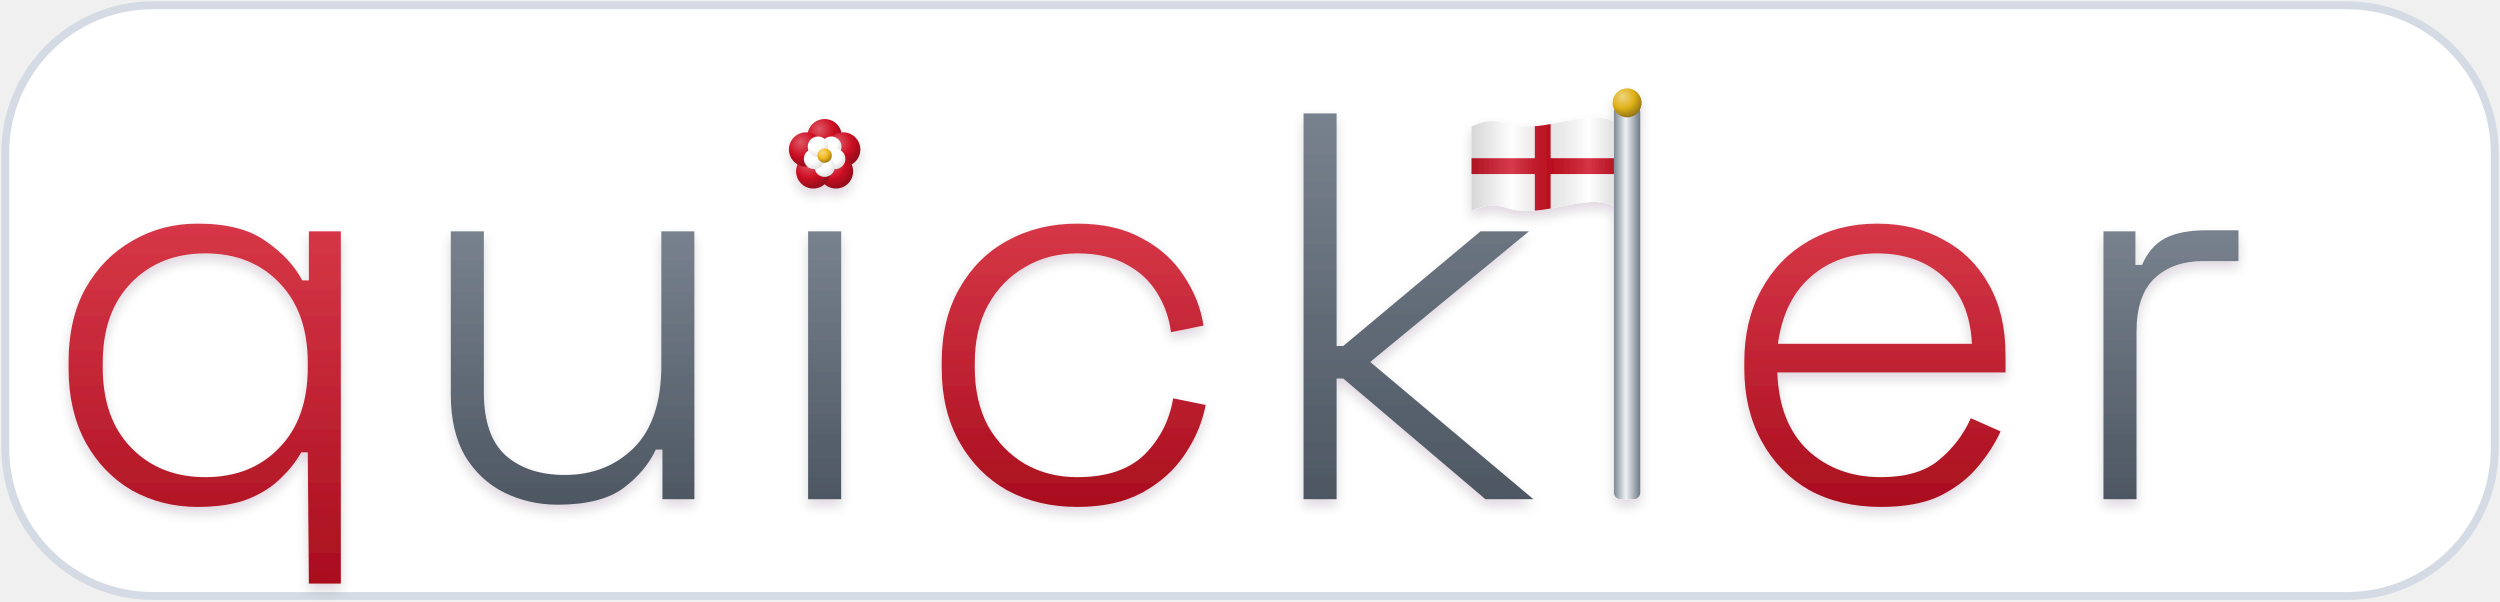
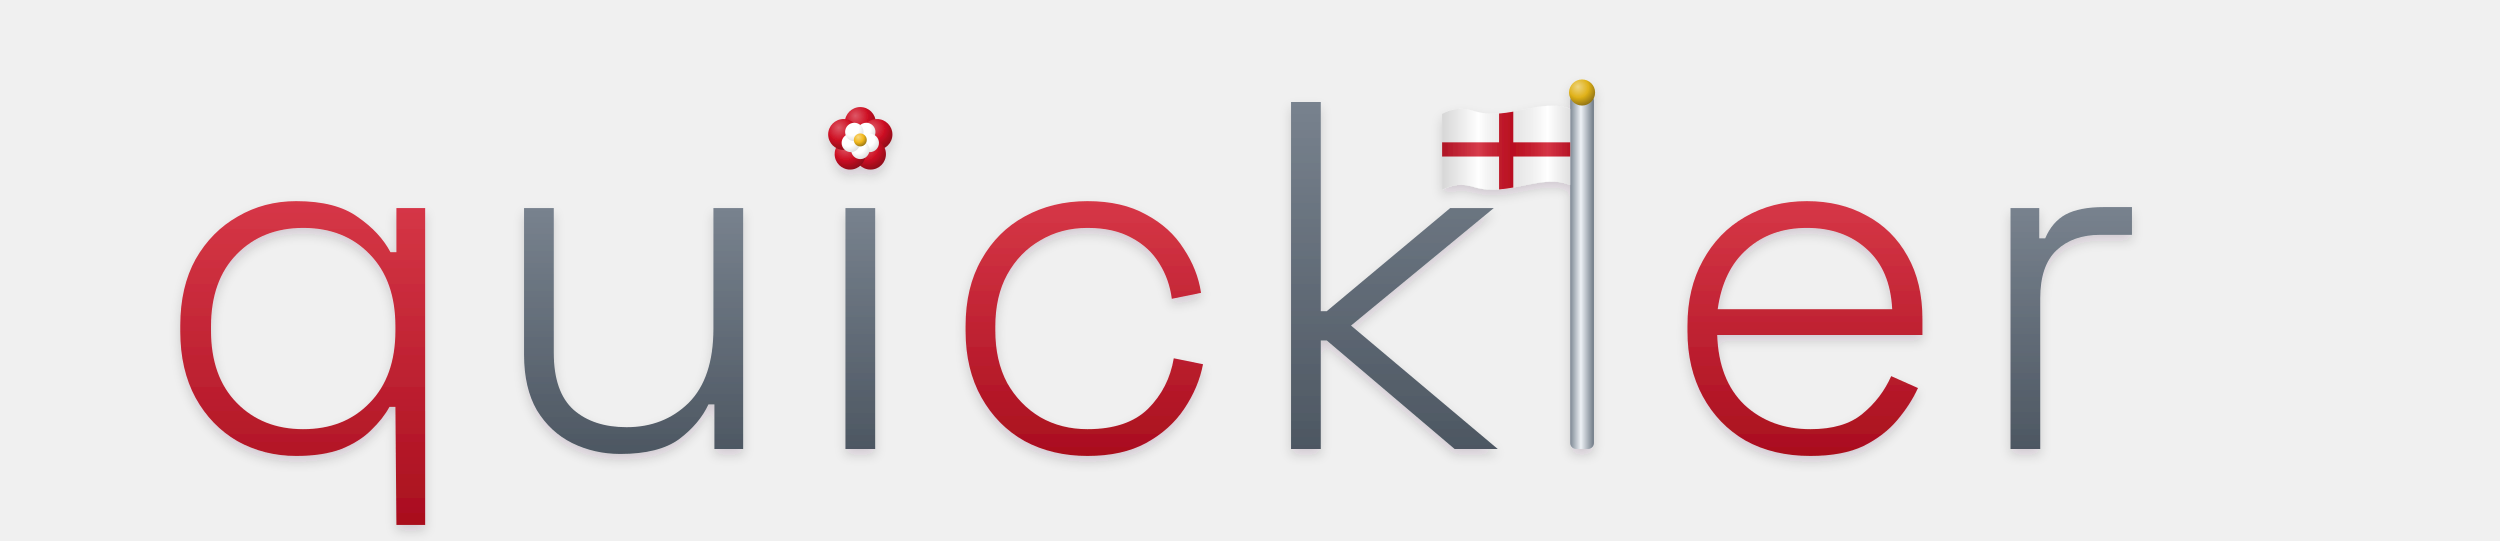
- <svg xmlns="http://www.w3.org/2000/svg" width="1896" height="456" viewBox="-12 -32 948 228" role="img" aria-label="Quickler logo">
+ <svg xmlns="http://www.w3.org/2000/svg" width="2108" height="456" viewBox="-62 -32 1054 228" role="img" aria-label="Quickler logo">
  <defs>
    <filter id="lift" x="-6%" y="-12%" width="112%" height="134%">
      <feDropShadow dx="0" dy="2.5" stdDeviation="2.2" flood-color="#241830" flood-opacity=".16" />
    </filter>
    <linearGradient id="LCE1124" x1="0" y1="0" x2="0" y2="1">
      <stop stop-color="#D63747" />
      <stop offset="1" stop-color="#A90E1E" />
    </linearGradient>
    <linearGradient id="L5E6A78" x1="0" y1="0" x2="0" y2="1">
      <stop stop-color="#78828E" />
      <stop offset="1" stop-color="#4D5762" />
    </linearGradient>
    <radialGradient id="tr1" cx="0.38" cy="0.32" r="0.7" fx="0.34" fy="0.28">
      <stop stop-color="#DD5866" />
      <stop offset=".55" stop-color="#CE1124" />
      <stop offset="1" stop-color="#900C19" />
    </radialGradient>
    <radialGradient id="tr2" cx="0.38" cy="0.32" r="0.7" fx="0.34" fy="0.28">
      <stop stop-color="#FFFFFF" />
      <stop offset=".55" stop-color="#FFFFFF" />
      <stop offset="1" stop-color="#E0E0E0" />
    </radialGradient>
    <radialGradient id="tr3" cx="0.38" cy="0.32" r="0.7" fx="0.34" fy="0.28">
      <stop stop-color="#F8D884" />
      <stop offset=".55" stop-color="#F2B91F" />
      <stop offset="1" stop-color="#9D7814" />
    </radialGradient>
    <linearGradient id="pole" x1="0" y1="0" x2="1" y2="0">
      <stop stop-color="#7D8894" />
      <stop offset=".45" stop-color="#EEF2F6" />
      <stop offset="1" stop-color="#6E7985" />
    </linearGradient>
    <radialGradient id="knob" cx="0.38" cy="0.32" r="0.7" fx="0.34" fy="0.28">
      <stop stop-color="#EED581" />
      <stop offset=".55" stop-color="#E0B21A" />
      <stop offset="1" stop-color="#927411" />
    </radialGradient>
    <linearGradient id="fold" x1="0" y1="0" x2="1" y2="0">
      <stop stop-color="#000" stop-opacity=".18" />
      <stop offset=".3" stop-color="#fff" stop-opacity=".18" />
      <stop offset=".55" stop-color="#000" stop-opacity=".1" />
      <stop offset=".8" stop-color="#fff" stop-opacity=".15" />
      <stop offset="1" stop-color="#000" stop-opacity=".15" />
    </linearGradient>
  </defs>
-   <rect x="-10" y="-30" width="944" height="224" rx="56" fill="#FFFFFF" stroke="#D5DBE4" stroke-width="3" />
  <g filter="url(#lift)">
    <path d="M105.124 189.3L104.706 139.535H102.198C100.387 142.879 97.809 146.153 94.465 149.358C91.26 152.563 87.08 155.21 81.925 157.3C76.77 159.251 70.43 160.226 62.906 160.226C53.849 160.226 45.559 158.136 38.035 153.956C30.65 149.637 24.798 143.576 20.479 135.773C16.16 127.831 14 118.496 14 107.767V105.259C14 94.391 16.16 85.056 20.479 77.253C24.938 69.45 30.859 63.459 38.244 59.279C45.629 54.96 53.849 52.8 62.906 52.8C74.053 52.8 82.691 55.029 88.822 59.488C95.092 63.807 99.69 68.754 102.616 74.327H105.124V55.726H117.246V189.3H105.124ZM65.832 148.94C77.397 148.94 86.732 145.248 93.838 137.863C101.083 130.478 104.706 120.307 104.706 107.349V105.677C104.706 92.719 101.083 82.548 93.838 75.163C86.732 67.778 77.397 64.086 65.832 64.086C54.407 64.086 45.071 67.778 37.826 75.163C30.581 82.548 26.958 92.719 26.958 105.677V107.349C26.958 120.307 30.581 130.478 37.826 137.863C45.071 145.248 54.407 148.94 65.832 148.94Z" fill="url(#LCE1124)" />
    <path d="M199.484 159.39C192.239 159.39 185.481 157.857 179.211 154.792C173.081 151.727 168.134 147.129 164.372 140.998C160.75 134.728 158.938 126.925 158.938 117.59V55.726H171.478V116.754C171.478 127.761 174.265 135.773 179.838 140.789C185.412 145.666 192.866 148.104 202.201 148.104C212.651 148.104 221.36 144.69 228.326 137.863C235.293 130.896 238.776 120.446 238.776 106.513V55.726H251.316V157.3H239.194V138.49H236.686C234.178 143.924 230.068 148.801 224.355 153.12C218.643 157.3 210.352 159.39 199.484 159.39Z" fill="url(#L5E6A78)" />
    <path d="M294.439 157.3V55.726H306.979V157.3H294.439Z" fill="url(#L5E6A78)" />
    <path d="M396.499 160.226C386.607 160.226 377.759 158.136 369.956 153.956C362.293 149.637 356.232 143.506 351.773 135.564C347.315 127.622 345.085 118.287 345.085 107.558V105.468C345.085 94.6 347.315 85.265 351.773 77.462C356.232 69.52 362.293 63.459 369.956 59.279C377.759 54.96 386.607 52.8 396.499 52.8C406.253 52.8 414.473 54.681 421.161 58.443C427.989 62.066 433.283 66.873 437.045 72.864C440.947 78.716 443.385 84.916 444.36 91.465L432.029 93.973C431.333 88.539 429.591 83.593 426.804 79.134C424.018 74.536 420.116 70.913 415.1 68.266C410.084 65.479 403.884 64.086 396.499 64.086C389.115 64.086 382.496 65.828 376.644 69.311C370.792 72.655 366.125 77.462 362.641 83.732C359.297 89.863 357.625 97.178 357.625 105.677V107.349C357.625 115.848 359.297 123.233 362.641 129.503C366.125 135.634 370.792 140.441 376.644 143.924C382.496 147.268 389.115 148.94 396.499 148.94C407.646 148.94 416.145 146.084 421.997 140.371C427.849 134.519 431.472 127.413 432.865 119.053L445.196 121.561C443.942 128.11 441.295 134.38 437.254 140.371C433.353 146.223 427.989 151.03 421.161 154.792C414.473 158.415 406.253 160.226 396.499 160.226Z" fill="url(#LCE1124)" />
    <path d="M482.302 157.3V11H494.842V99.198H497.35L549.391 55.726H567.783L507.591 105.259L569.455 157.3H551.272L497.35 111.529H494.842V157.3H482.302Z" fill="url(#L5E6A78)" />
    <path d="M701.266 160.226C690.816 160.226 681.689 158.066 673.886 153.747C666.223 149.288 660.232 143.088 655.912 135.146C651.593 127.204 649.433 118.078 649.433 107.767V105.259C649.433 94.809 651.593 85.683 655.912 77.88C660.232 69.938 666.153 63.807 673.677 59.488C681.341 55.029 690.049 52.8 699.802 52.8C709.277 52.8 717.637 54.82 724.883 58.861C732.267 62.762 738.049 68.475 742.229 75.999C746.409 83.384 748.5 92.231 748.5 102.542V109.23H661.974C662.392 121.909 666.223 131.732 673.469 138.699C680.853 145.526 690.119 148.94 701.266 148.94C710.74 148.94 718.055 146.78 723.211 142.461C728.505 138.142 732.546 132.847 735.333 126.577L746.619 131.593C744.529 136.191 741.603 140.719 737.841 145.178C734.218 149.497 729.48 153.12 723.628 156.046C717.776 158.833 710.322 160.226 701.266 160.226ZM662.182 98.362H735.75C735.193 87.355 731.64 78.925 725.091 73.073C718.543 67.082 710.113 64.086 699.802 64.086C689.631 64.086 681.201 67.082 674.513 73.073C667.825 78.925 663.715 87.355 662.182 98.362Z" fill="url(#LCE1124)" />
    <path d="M785.63 157.3V55.726H797.752V68.475H800.26C802.21 63.877 805.067 60.533 808.829 58.443C812.73 56.353 818.094 55.308 824.922 55.308H836.835V67.012H823.459C815.795 67.012 809.665 69.172 805.067 73.491C800.469 77.81 798.17 84.568 798.17 93.764V157.3H785.63Z" fill="url(#L5E6A78)" />
    <g transform="translate(300.7 27) scale(1.05)">
      <circle cx="0.0" cy="-7.0" r="6.2" fill="url(#tr1)" />
      <circle cx="6.7" cy="-2.2" r="6.2" fill="url(#tr1)" />
      <circle cx="4.1" cy="5.7" r="6.2" fill="url(#tr1)" />
      <circle cx="-4.1" cy="5.7" r="6.2" fill="url(#tr1)" />
      <circle cx="-6.7" cy="-2.2" r="6.2" fill="url(#tr1)" />
      <circle cx="2.4" cy="-3.2" r="3.7" fill="url(#tr2)" />
      <circle cx="3.8" cy="1.2" r="3.7" fill="url(#tr2)" />
      <circle cx="0.0" cy="4.0" r="3.7" fill="url(#tr2)" />
      <circle cx="-3.8" cy="1.2" r="3.7" fill="url(#tr2)" />
      <circle cx="-2.4" cy="-3.2" r="3.7" fill="url(#tr2)" />
      <circle r="2.6" fill="url(#tr3)" />
    </g>
    <rect x="600" y="8" width="10" height="149.3" rx="2.5" fill="url(#pole)" />
    <circle cx="605" cy="7" r="5.5" fill="url(#knob)" />
    <g transform="translate(600 14)">
      <clipPath id="fen">
        <path d="M0 0 C-12 -5 -26 5 -40 1 C-46 -1 -50 0 -54 2 V34 C-50 32 -46 31 -40 33 C-26 37 -12 27 0 32Z" />
      </clipPath>
      <g clip-path="url(#fen)">
        <rect x="-56" y="-6" width="58" height="46" fill="#fff" />
        <path d="M-27 -6 V40 M-56 17 H2" stroke="#CE1124" stroke-width="6" />
        <rect x="-56" y="-6" width="58" height="46" fill="url(#fold)" />
      </g>
    </g>
  </g>
</svg>
